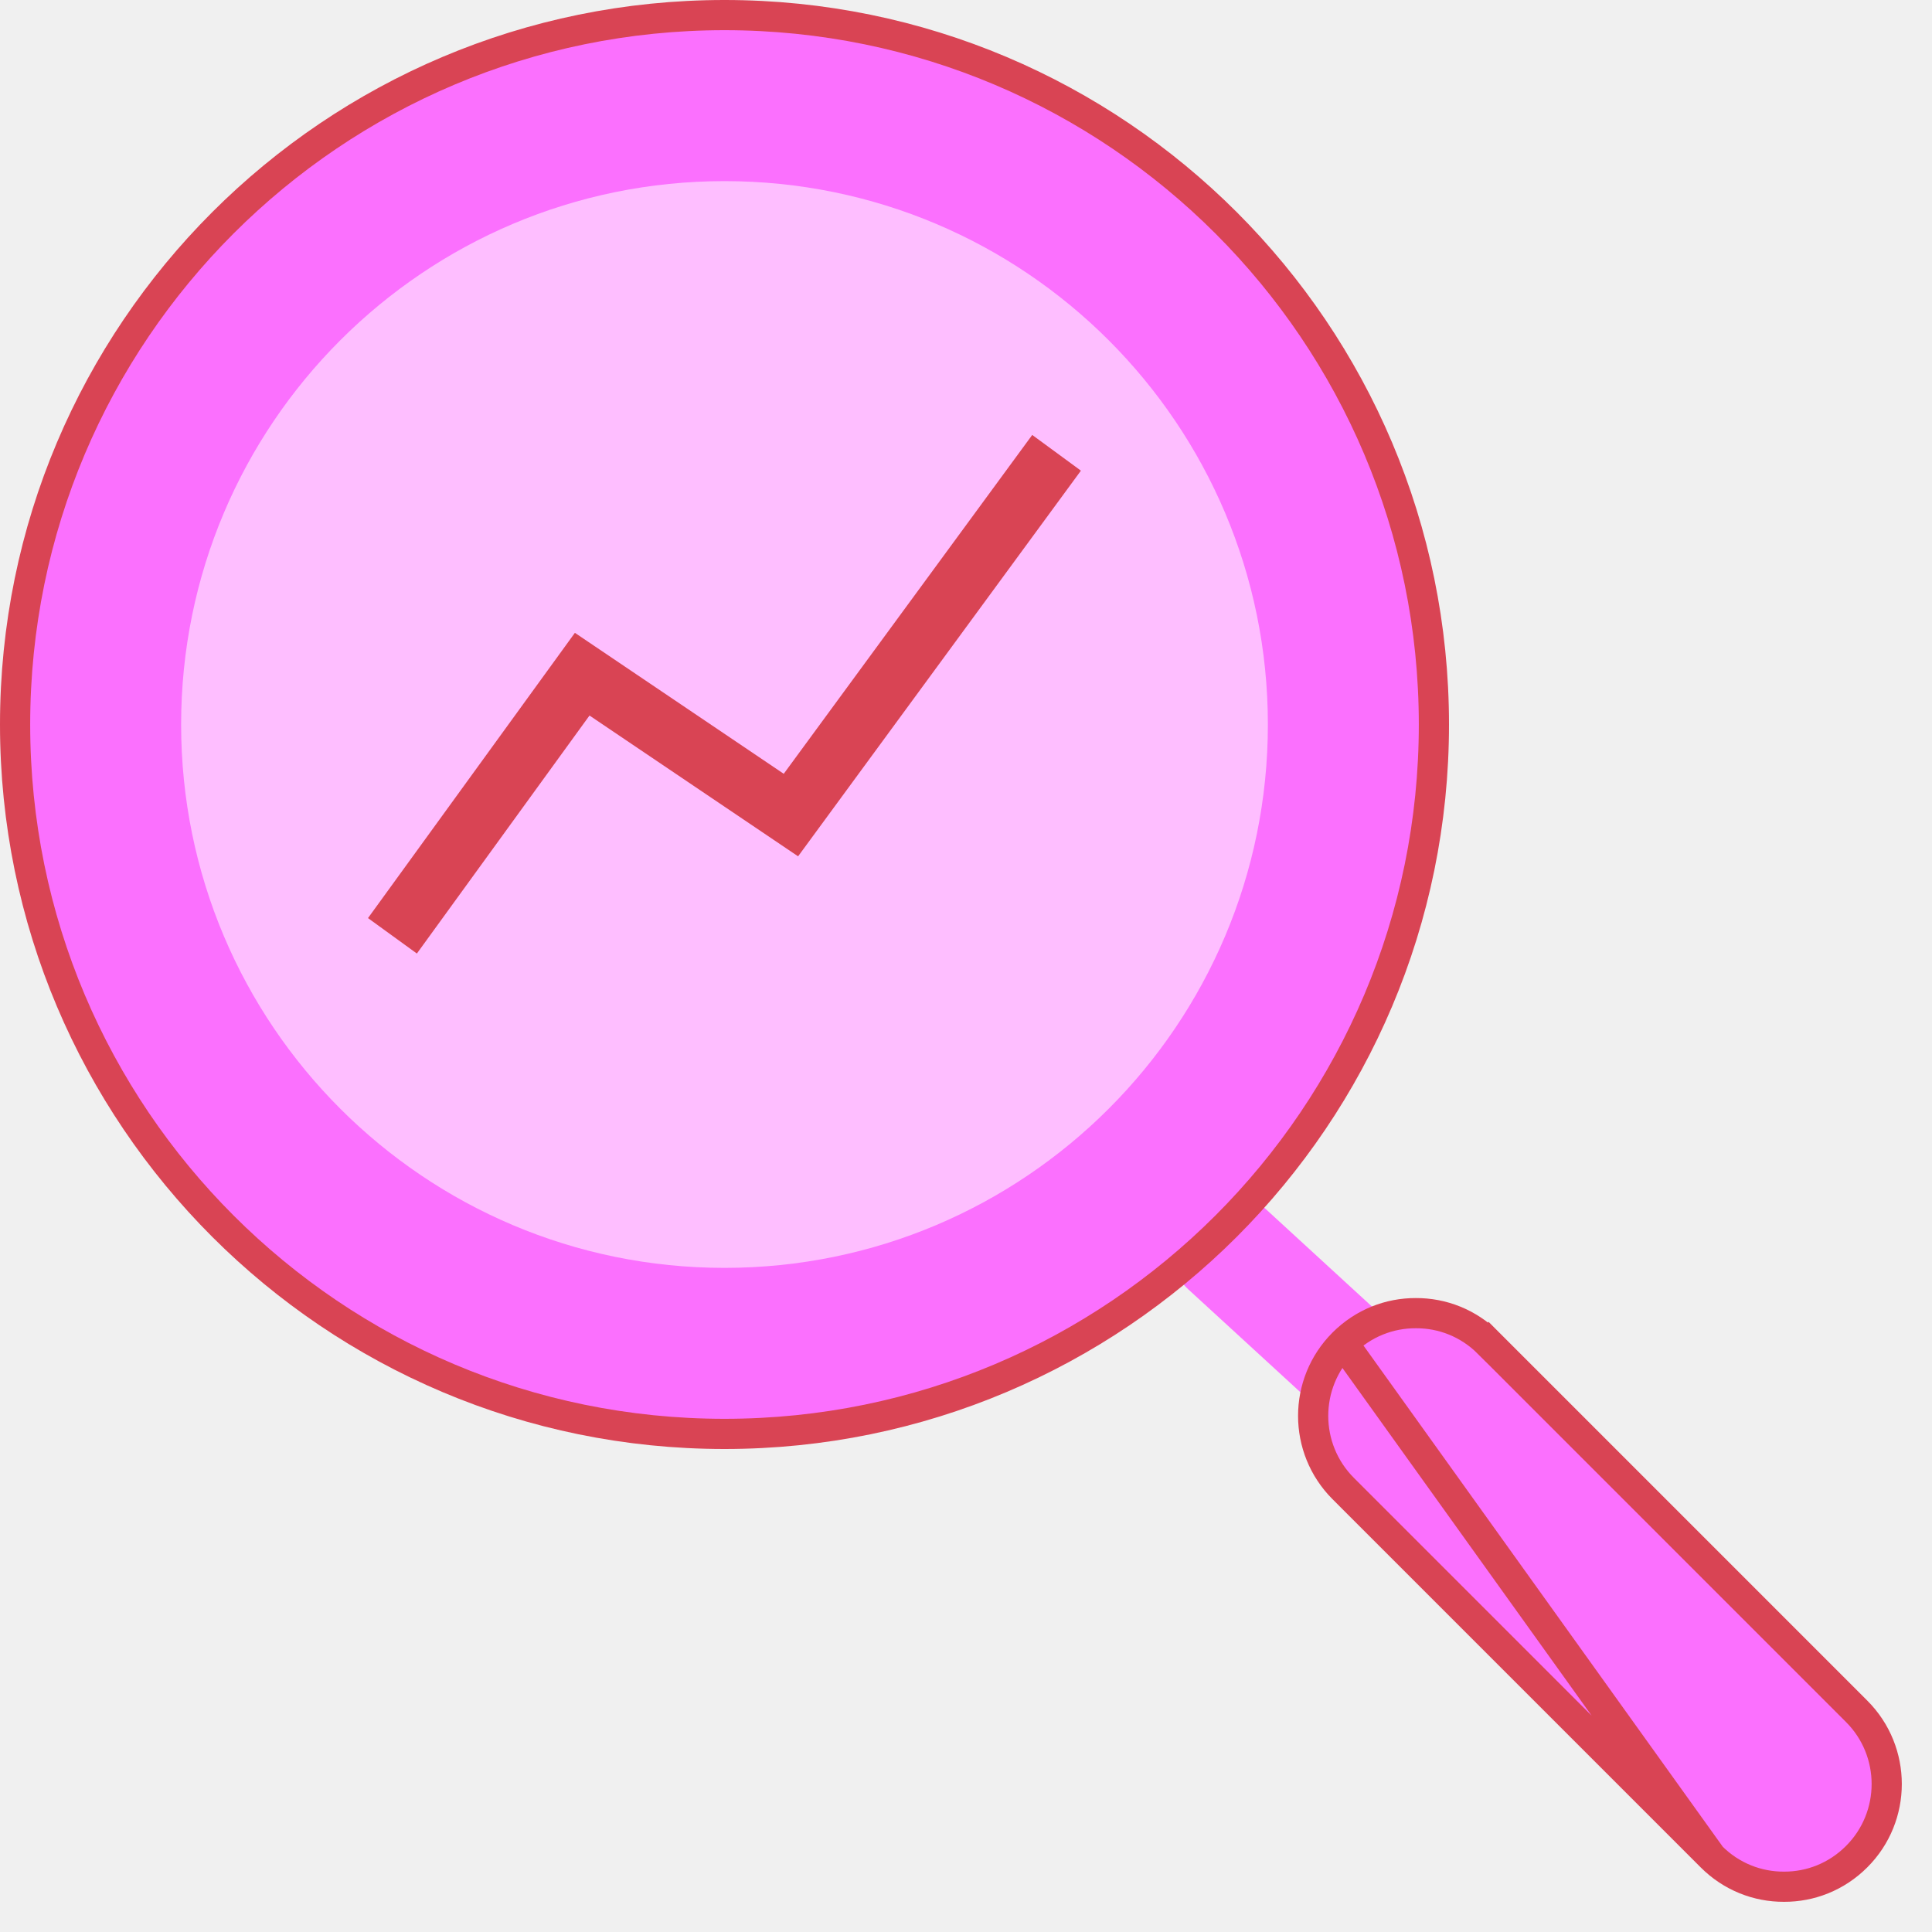
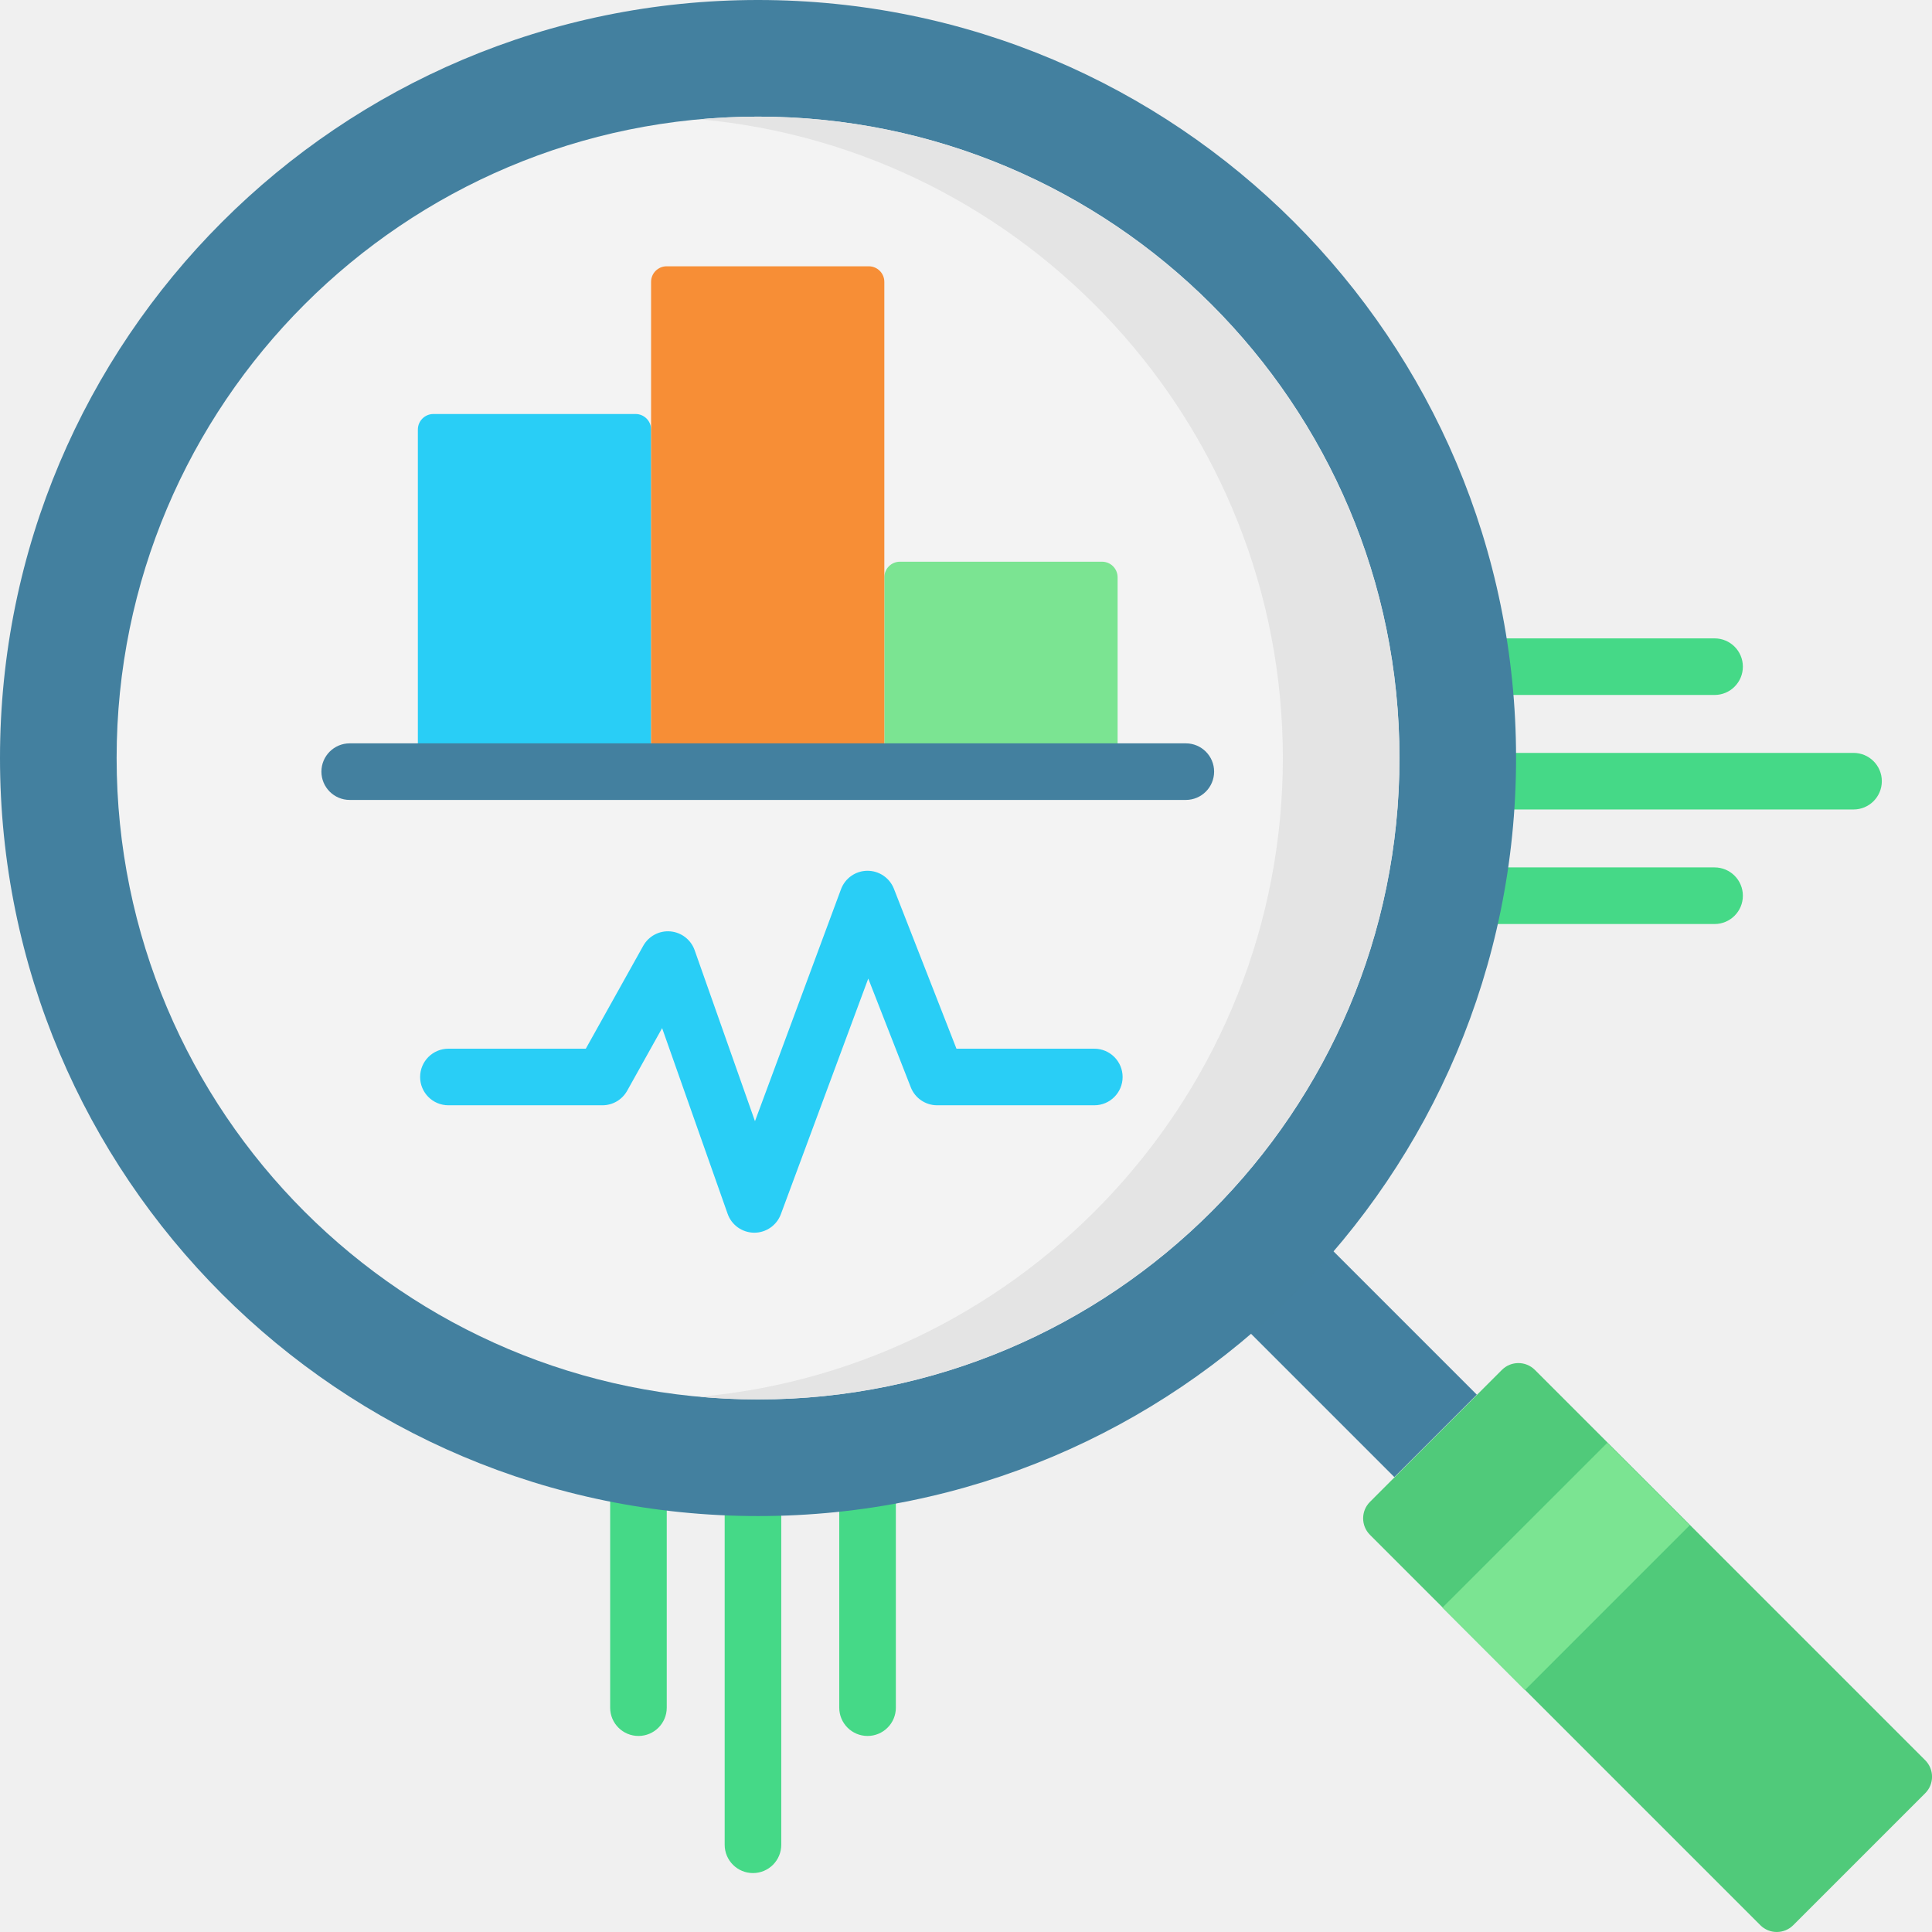
- <svg xmlns="http://www.w3.org/2000/svg" width="64" height="64" viewBox="0 0 64 64" fill="none">
-   <path d="M47.89 48.029C47.584 48.442 47.155 48.675 46.708 48.716C46.261 48.761 45.795 48.614 45.417 48.266L39.373 42.72C38.618 42.027 38.5 40.795 39.11 39.971C39.416 39.558 39.845 39.325 40.292 39.284C40.739 39.24 41.205 39.387 41.584 39.734L47.627 45.281C48.382 45.974 48.499 47.206 47.89 48.029Z" fill="#FB70FE" />
-   <path d="M56.69 61.505L56.69 61.505C57.356 62.172 58.225 62.504 59.095 62.5L59.099 62.5C59.968 62.504 60.837 62.172 61.504 61.504C62.832 60.177 62.832 58.018 61.504 56.69L61.504 56.69L49.31 44.495L49.664 44.142L49.31 44.495C48.644 43.828 47.775 43.496 46.905 43.5L46.901 43.5C46.032 43.496 45.163 43.828 44.496 44.495C44.496 44.495 44.496 44.495 44.496 44.495M56.69 61.505L44.496 44.495M56.69 61.505L44.496 49.31L44.496 49.31C43.168 47.982 43.168 45.823 44.496 44.495M56.69 61.505L44.496 44.495" fill="#FB70FE" stroke="#D94454" />
-   <path d="M24 47.5C36.979 47.5 47.5 36.979 47.5 24C47.5 11.021 36.979 0.5 24 0.5C11.021 0.5 0.5 11.021 0.5 24C0.5 36.979 11.021 47.5 24 47.5Z" fill="#FB70FE" stroke="#D94454" />
-   <path d="M24 41C33.389 41 41 33.389 41 24C41 14.611 33.389 7 24 7C14.611 7 7 14.611 7 24C7 33.389 14.611 41 24 41Z" fill="#FB70FE" />
-   <path d="M24 42C33.941 42 42 33.941 42 24C42 14.059 33.941 6 24 6C14.059 6 6 14.059 6 24C6 33.941 14.059 42 24 42Z" fill="#FEBEFF" />
-   <path d="M13 31L19.286 22.333L26.2 27L35 15" stroke="#D94454" stroke-width="2" />
+ <svg xmlns="http://www.w3.org/2000/svg" width="66" height="66" viewBox="0 0 66 66" fill="none">
+   <g clip-path="url(#clip0)">
+     <path d="M29.637 49.966C29.103 49.966 28.67 50.399 28.67 50.933V58.337C28.67 58.87 29.103 59.303 29.637 59.303C30.171 59.303 30.604 58.87 30.604 58.337V50.933C30.604 50.399 30.171 49.966 29.637 49.966Z" fill="#45D987" />
+     <path d="M21.811 49.966C21.276 49.966 20.844 50.399 20.844 50.933V58.337C20.844 58.87 21.276 59.303 21.811 59.303C22.345 59.303 22.777 58.87 22.777 58.337V50.933C22.777 50.399 22.345 49.966 21.811 49.966Z" fill="#45D987" />
+     <path d="M25.723 50.431C25.189 50.431 24.756 50.864 24.756 51.398V63.02C24.756 63.554 25.189 63.987 25.723 63.987C26.257 63.987 26.689 63.554 26.689 63.02V51.398C26.689 50.864 26.257 50.431 25.723 50.431Z" fill="#45D987" />
+     <path d="M51.168 23.741H58.572C59.106 23.741 59.539 23.308 59.539 22.774C59.539 22.24 59.106 21.808 58.572 21.808H51.168C50.634 21.808 50.201 22.24 50.201 22.774C50.201 23.308 50.634 23.741 51.168 23.741Z" fill="#45D987" />
+     <path d="M58.572 29.632H51.168C50.634 29.632 50.201 30.065 50.201 30.599C50.201 31.133 50.634 31.566 51.168 31.566H58.572C59.106 31.566 59.539 31.133 59.539 30.599C59.539 30.065 59.106 29.632 58.572 29.632Z" fill="#45D987" />
+     <path d="M63.319 25.72H51.465C50.931 25.72 50.498 26.152 50.498 26.686C50.498 27.221 50.931 27.653 51.465 27.653H63.319C63.853 27.653 64.286 27.221 64.286 26.686C64.286 26.152 63.853 25.72 63.319 25.72Z" fill="#45D987" />
+     <path d="M60.134 65.766L46.8 52.432C46.489 52.121 46.489 51.617 46.8 51.306L51.307 46.798C51.618 46.487 52.123 46.487 52.434 46.798L65.768 60.132C66.079 60.444 66.079 60.948 65.768 61.259L61.261 65.766C60.949 66.078 60.445 66.078 60.134 65.766Z" fill="#50CA7A" />
+     <path d="M41.494 44.321L44.311 41.504L50.45 47.643L47.633 50.46L41.494 44.321Z" fill="#4380A0" />
+     <path d="M49.275 54.92L54.909 49.287L57.725 52.104L52.092 57.737L49.275 54.92Z" fill="#7BE492" />
+     <path d="M25.895 51.791C40.197 51.791 51.791 40.197 51.791 25.895C51.791 11.594 40.197 0 25.895 0C11.594 0 0 11.594 0 25.895C0 40.197 11.594 51.791 25.895 51.791Z" fill="#43809F" />
+     <path d="M25.896 47.807C37.997 47.807 47.807 37.997 47.807 25.895C47.807 13.794 37.997 3.984 25.896 3.984C13.794 3.984 3.984 13.794 3.984 25.895C3.984 37.997 13.794 47.807 25.896 47.807Z" fill="#F3F3F3" />
+     <path d="M25.896 3.984C25.225 3.984 24.561 4.016 23.904 4.075C35.056 5.085 43.824 14.485 43.824 25.895C43.824 37.306 35.056 46.706 23.904 47.715C24.561 47.775 25.225 47.807 25.896 47.807C37.978 47.807 47.808 37.977 47.808 25.895C47.808 13.813 37.978 3.984 25.896 3.984Z" fill="#E4E4E4" />
+     <path d="M22.243 26.36H14.275V14.674C14.275 14.381 14.513 14.143 14.807 14.143H21.712C22.005 14.143 22.243 14.381 22.243 14.674V26.36Z" fill="#29CEF6" />
+     <path d="M38.179 26.36H30.211V19.721C30.211 19.427 30.449 19.189 30.742 19.189H37.648C37.941 19.189 38.179 19.427 38.179 19.721V26.36Z" fill="#7BE492" />
+     <path d="M30.21 26.36H22.242V9.628C22.242 9.335 22.48 9.097 22.773 9.097H29.679C29.972 9.097 30.21 9.335 30.21 9.628V26.36Z" fill="#F78E36" />
+     <path d="M40.509 25.394H11.947C11.413 25.394 10.98 25.826 10.98 26.36C10.98 26.894 11.413 27.327 11.947 27.327H40.509C41.043 27.327 41.476 26.894 41.476 26.36C41.476 25.826 41.043 25.394 40.509 25.394Z" fill="#43809F" />
+     <path d="M37.383 35.825H32.674L30.537 30.361C30.391 29.988 30.027 29.743 29.628 29.747C29.227 29.75 28.87 30.001 28.73 30.377L25.791 38.302L23.73 32.46C23.604 32.102 23.279 31.851 22.901 31.818C22.521 31.785 22.16 31.979 21.974 32.31L20.012 35.825H15.318C14.784 35.825 14.352 36.258 14.352 36.792C14.352 37.326 14.784 37.758 15.318 37.758H20.579C20.93 37.758 21.253 37.569 21.424 37.263L22.619 35.122L24.857 41.466C24.992 41.85 25.354 42.107 25.761 42.111H25.769C26.172 42.111 26.534 41.859 26.675 41.48L29.661 33.429L31.114 37.144C31.259 37.514 31.616 37.758 32.014 37.758H37.383C37.917 37.758 38.35 37.326 38.35 36.792C38.35 36.258 37.917 35.825 37.383 35.825Z" fill="#29CEF6" />
+   </g>
+   <defs>
+     <clipPath id="clip0">
+       <rect width="66" height="66" fill="white" />
+     </clipPath>
+   </defs>
</svg>
